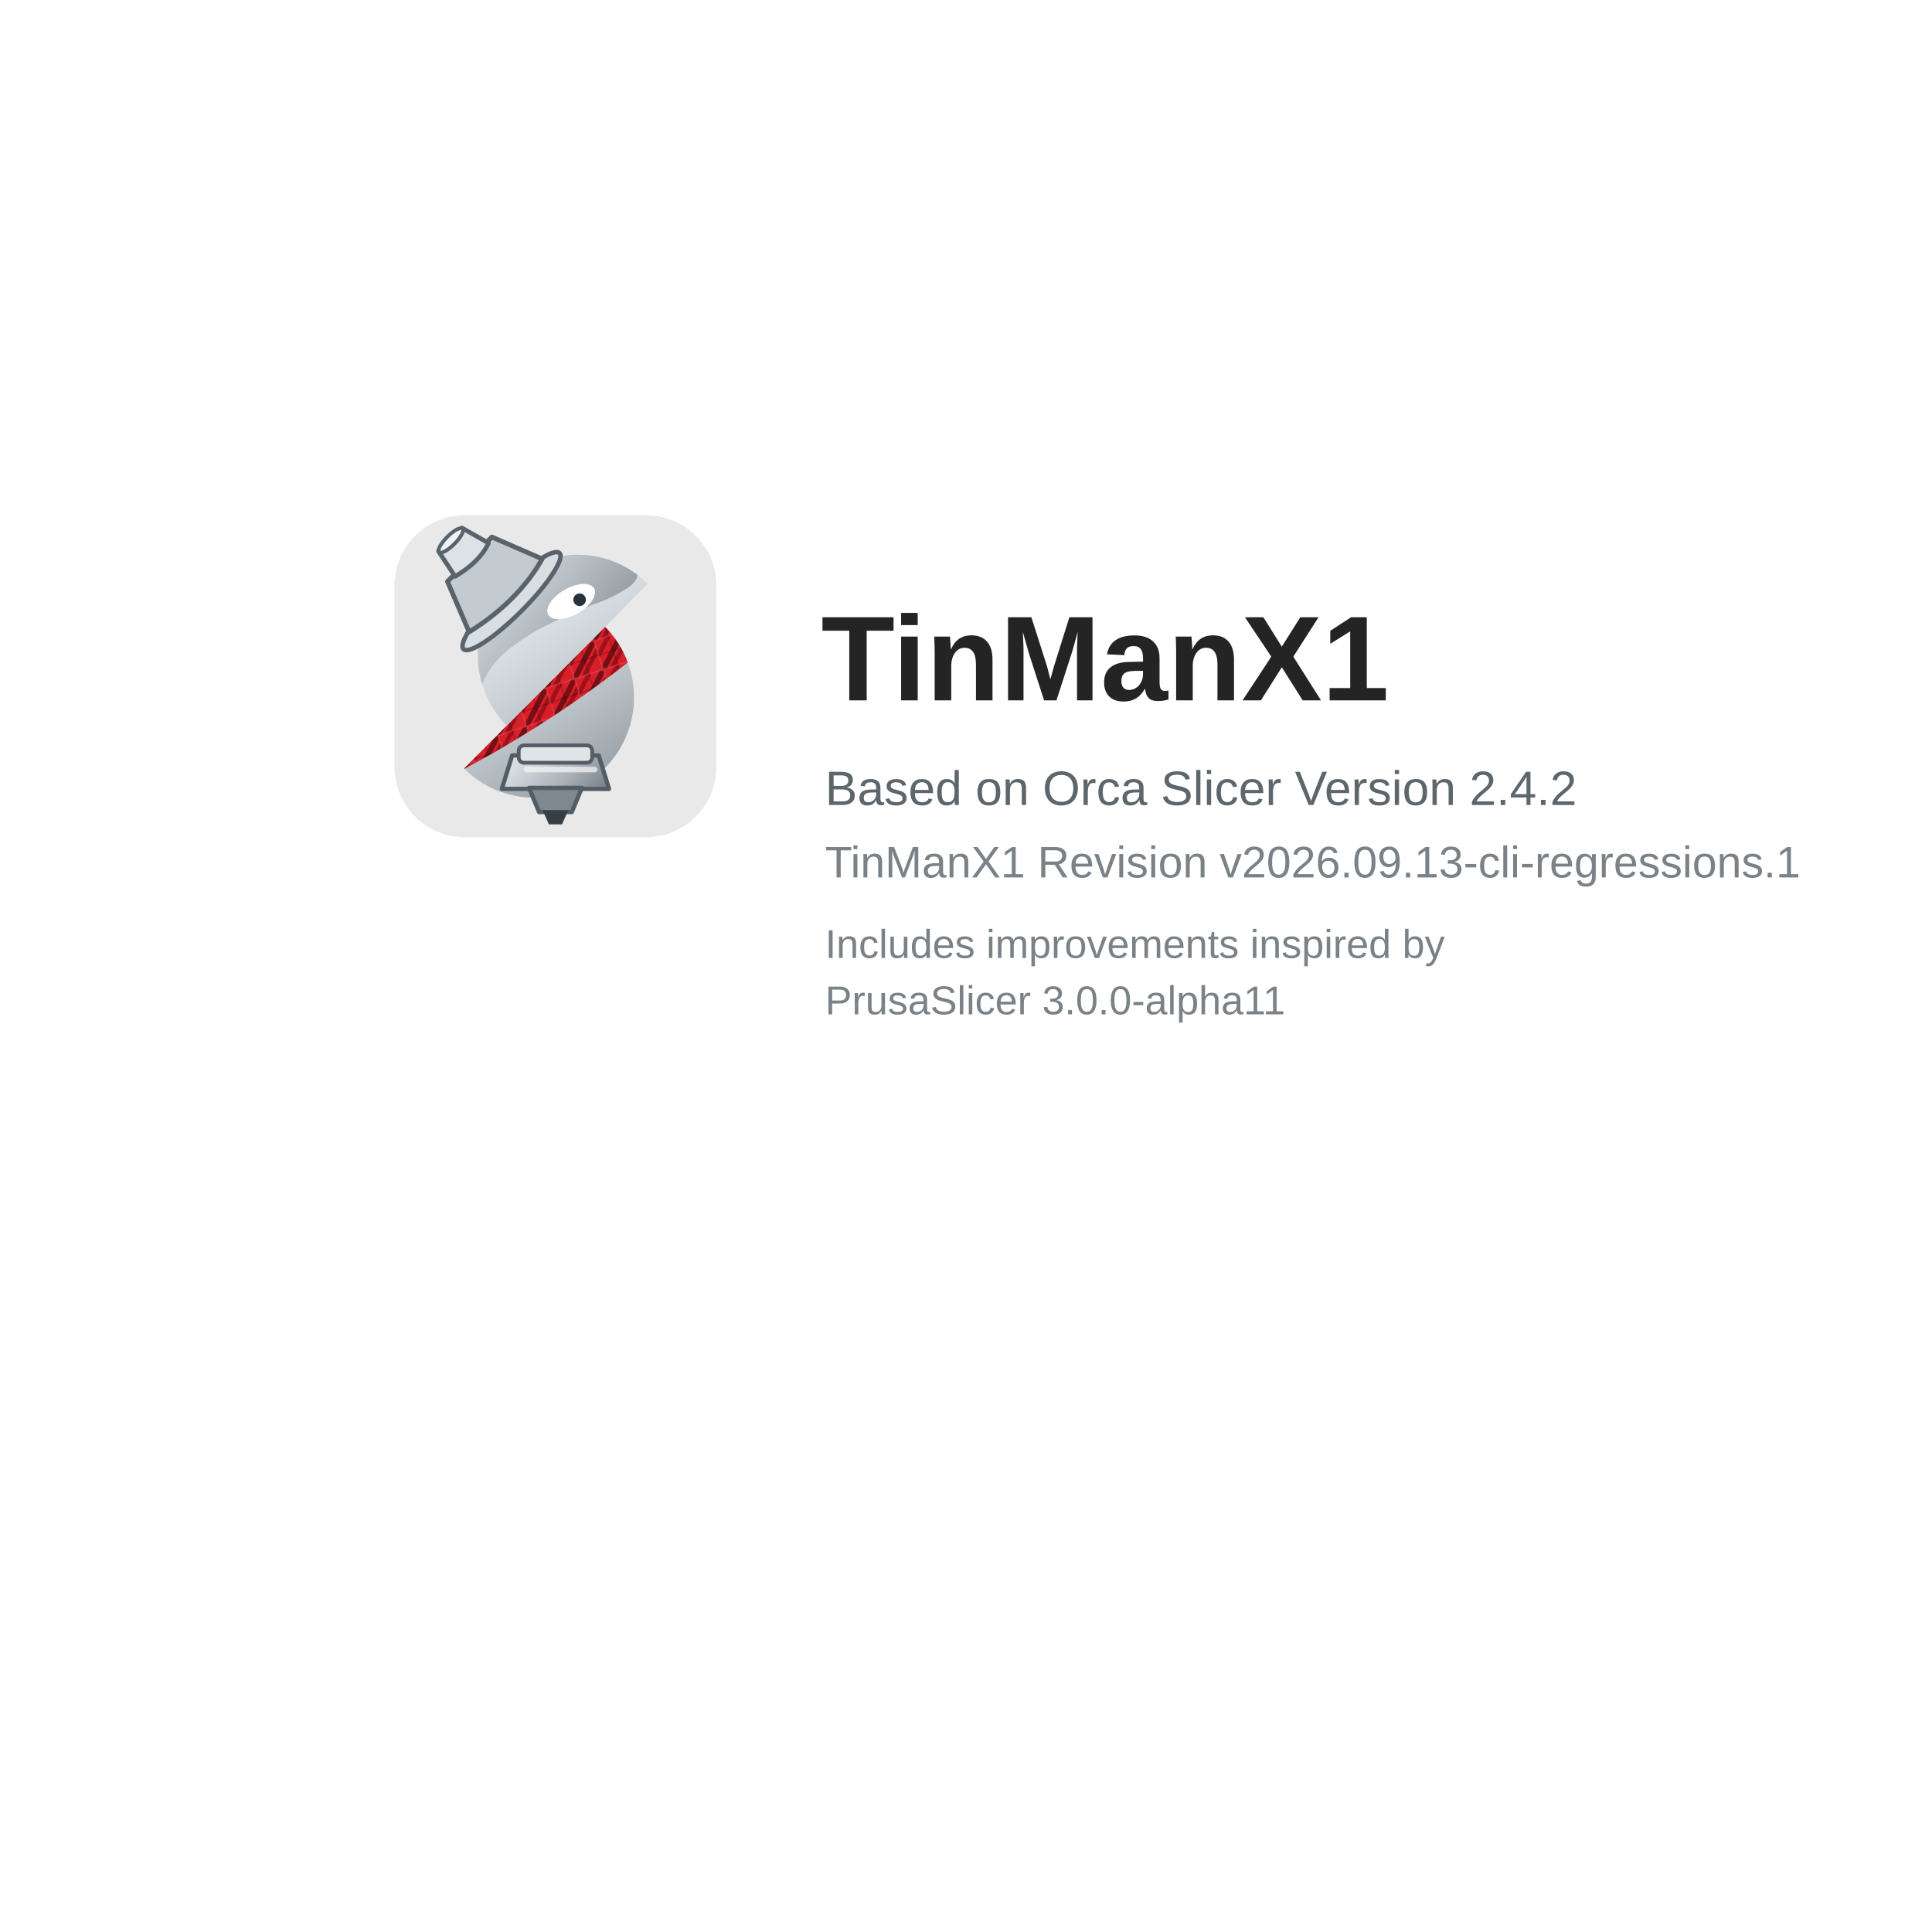
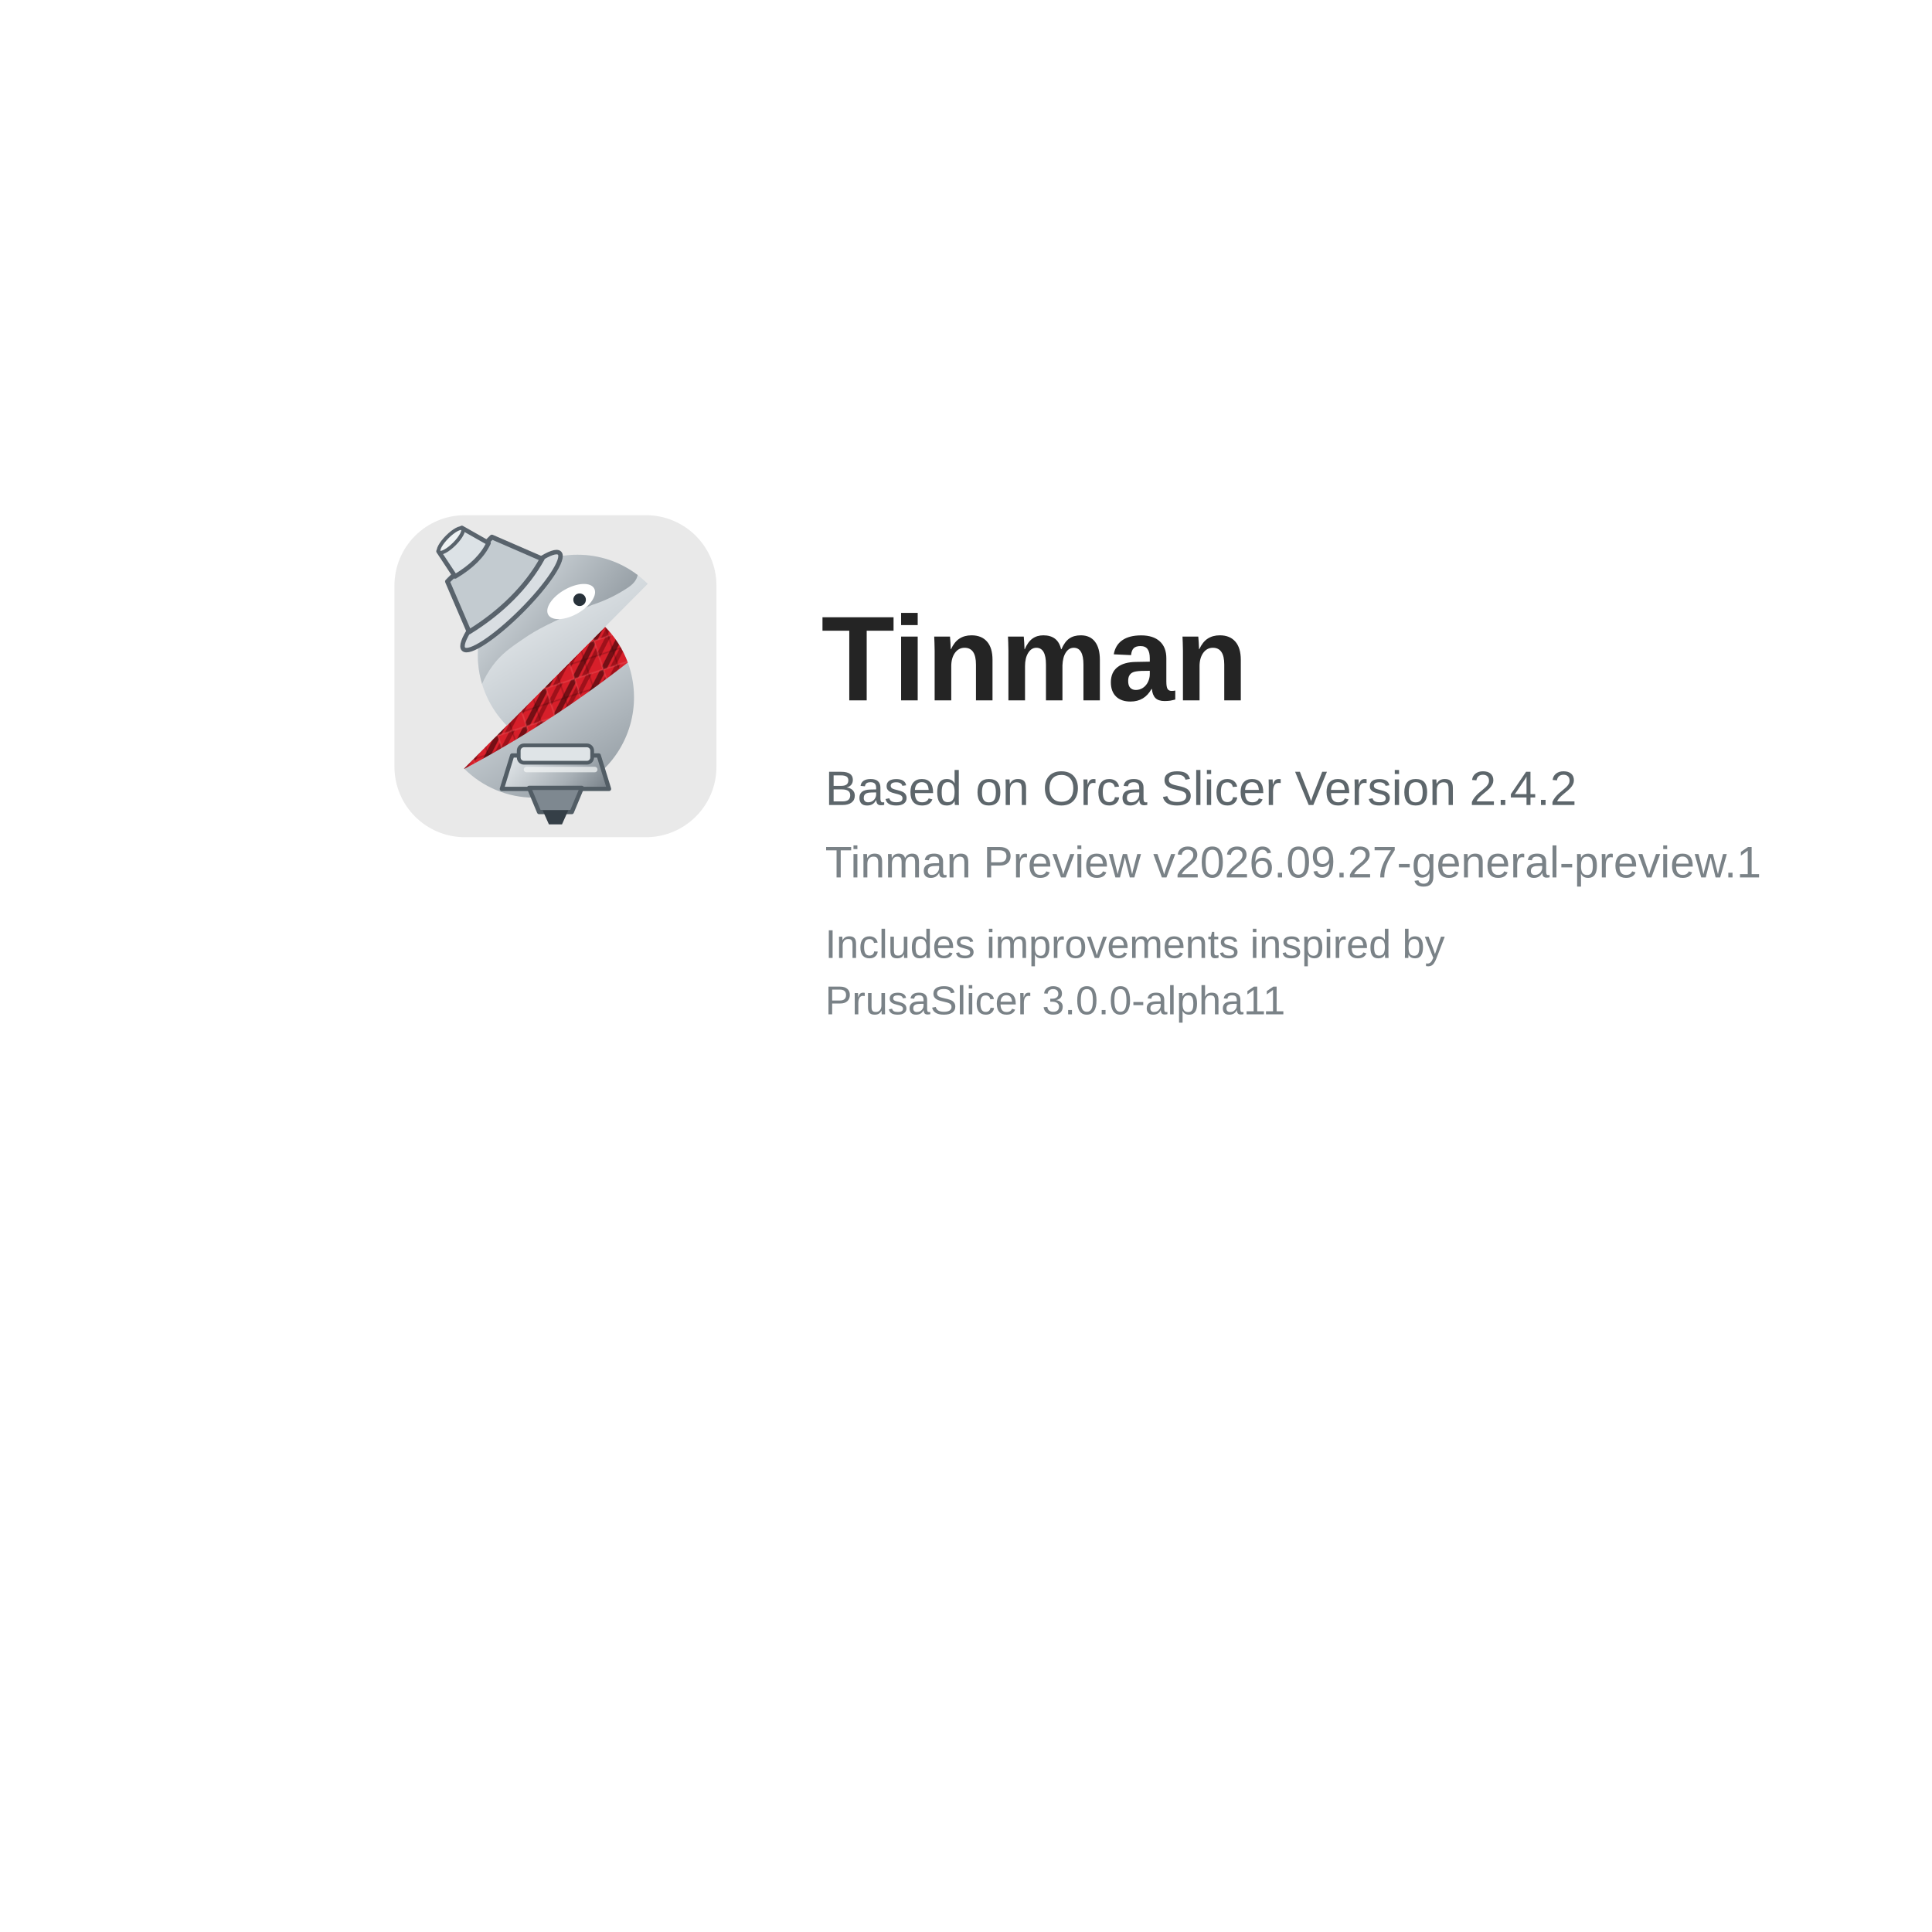
<svg xmlns="http://www.w3.org/2000/svg" width="480" height="480" viewBox="0 0 480 480">
  <defs>
    <linearGradient id="tmxSilver" x1="18" y1="8" x2="47" y2="55" gradientUnits="userSpaceOnUse">
      <stop offset="0" stop-color="#f7f9fa" />
      <stop offset=".52" stop-color="#c7ced3" />
      <stop offset="1" stop-color="#8d969d" />
    </linearGradient>
    <linearGradient id="tmxDarkSilver" x1="19" y1="10" x2="49" y2="35" gradientUnits="userSpaceOnUse">
      <stop offset="0" stop-color="#dce2e6" />
      <stop offset="1" stop-color="#6f7981" />
    </linearGradient>
    <linearGradient id="tmxNozzle" x1="24" y1="43" x2="43" y2="60" gradientUnits="userSpaceOnUse">
      <stop offset="0" stop-color="#eef2f4" />
      <stop offset=".55" stop-color="#a8b0b6" />
      <stop offset="1" stop-color="#59636c" />
    </linearGradient>
    <pattern id="tmxCarbonRed" width="6" height="6" patternUnits="userSpaceOnUse" patternTransform="rotate(-18)">
      <rect width="6" height="6" fill="#D71F2A" />
      <path d="M-2 1 1-2M0 6 6 0M5 8 8 5" fill="none" stroke="#250204" stroke-width="1.05" opacity=".55" />
      <path d="M-2 5 5-2M1 7 7 1" fill="none" stroke="#7c0810" stroke-width=".85" opacity=".62" />
      <path d="M0 0h6v6h-6z" fill="none" stroke="#f06a70" stroke-width=".35" opacity=".28" />
      <path d="M0 3h6M3 0v6" fill="none" stroke="#180102" stroke-width=".28" opacity=".22" />
    </pattern>
  </defs>
  <rect width="480" height="480" fill="#ffffff" />
  <g transform="translate(98 128)">
    <g transform="scale(1.25)">
      <rect width="64" height="64" rx="14" fill="#e9e9e9" />
      <path d="M13.84,50.354a19.7,19.7,0,0,0,13.883,5.79A19.944,19.944,0,0,0,41.858,22.182Z" fill="url(#tmxSilver)" />
      <path d="M41.858,22.181,13.84,50.354l.061.059A220.548,220.548,0,0,0,46.378,29.277a19.964,19.964,0,0,0-4.52-7.1" fill="url(#tmxCarbonRed)" />
      <path d="M36.381,7.856A19.943,19.943,0,0,0,22.327,41.818L50.345,13.646a19.693,19.693,0,0,0-13.964-5.79" fill="url(#tmxSilver)" />
      <path d="M36.381,7.856A19.636,19.636,0,0,0,26.04,10.782a22.742,22.742,0,0,0-5.91-.745,23.084,23.084,0,0,0-9.477,2.124.632.632,0,0,0,.129,1.191,13.52,13.52,0,0,1,8.069,5.137A20.06,20.06,0,0,0,17.41,33.534a19.873,19.873,0,0,1,2-3.488c1.819-2.5,3.743-3.8,6.585-5.723,2.093-1.416,5-3.077,13.359-6.512a28.421,28.421,0,0,0,6.12-2.821c1.4-.831,2.461-1.615,2.8-2.842.024-.086.045-.172.065-.256A19.655,19.655,0,0,0,36.381,7.856" fill="url(#tmxDarkSilver)" />
      <path d="M39.69,14.551c.727,1.285-.728,3.495-3.249,4.937s-5.154,1.569-5.88.284.727-3.495,3.248-4.937,5.154-1.569,5.881-.284" fill="#fff" />
      <circle cx="36.8" cy="16.8" r="1.25" fill="#28323a" />
      <g transform="translate(-17 1) rotate(-45 34.2 12.5) scale(1.05)">
        <ellipse cx="34.25" cy="18.4" rx="12.85" ry="2.65" fill="#d9dee2" stroke="#59636c" stroke-width=".85" />
        <path d="M28.3,7.2h11.9l3.8,9.65c-5.75,1.65-12.65,1.65-19.55,0Z" fill="#c3cbd0" stroke="#59636c" stroke-width=".9" stroke-linejoin="round" />
        <path d="M31.15,1.95h6.25l1.55,5.6c-2.45.9-5.4.9-8.95,0Z" fill="#dce2e6" stroke="#59636c" stroke-width=".85" stroke-linejoin="round" />
        <ellipse cx="34.25" cy="2.15" rx="3.15" ry=".95" fill="#eef2f4" stroke="#59636c" stroke-width=".7" />
      </g>
      <path d="M23.4,47.75h17.2l2.05,6.65H21.35Z" fill="url(#tmxNozzle)" stroke="#525d65" stroke-width=".85" stroke-linejoin="round" />
      <path d="M26.75,54.2h10.5l-2,4.8h-6.5Z" fill="#7e8890" stroke="#525d65" stroke-width=".85" stroke-linejoin="round" />
      <path d="M29.45,58.65h5.1l-1.25,2.8h-2.6Z" fill="#353f47" />
      <rect x="24.7" y="45.75" width="14.6" height="3.45" rx="1.05" fill="#dfe4e7" stroke="#525d65" stroke-width=".75" />
      <path d="M26.25,50.55h13.55" fill="none" stroke="#f4f6f7" stroke-width="1.1" stroke-linecap="round" opacity=".72" />
    </g>
-     <text x="106" y="46" font-family="Arial, Helvetica, sans-serif" font-size="30" font-weight="700" fill="#242424">TinManX1</text>
+     <text x="106" y="46" font-family="Arial, Helvetica, sans-serif" font-size="30" font-weight="700" fill="#242424">Tinman</text>
    <text x="107" y="72" font-family="Arial, Helvetica, sans-serif" font-size="12" fill="#5d666b">Based on Orca Slicer Version 2.4.2</text>
-     <text x="107" y="90" font-family="Arial, Helvetica, sans-serif" font-size="11" fill="#7a8287">TinManX1 Revision v2026.09.13-cli-regressions.1</text>
+     <text x="107" y="90" font-family="Arial, Helvetica, sans-serif" font-size="11" fill="#7a8287">Tinman Preview v2026.09.27-general-preview.1</text>
    <text x="107" y="110" font-family="Arial, Helvetica, sans-serif" font-size="10" fill="#7a8287">Includes improvements inspired by</text>
    <text x="107" y="124" font-family="Arial, Helvetica, sans-serif" font-size="10" fill="#7a8287">PrusaSlicer 3.0.0-alpha11</text>
  </g>
</svg>
